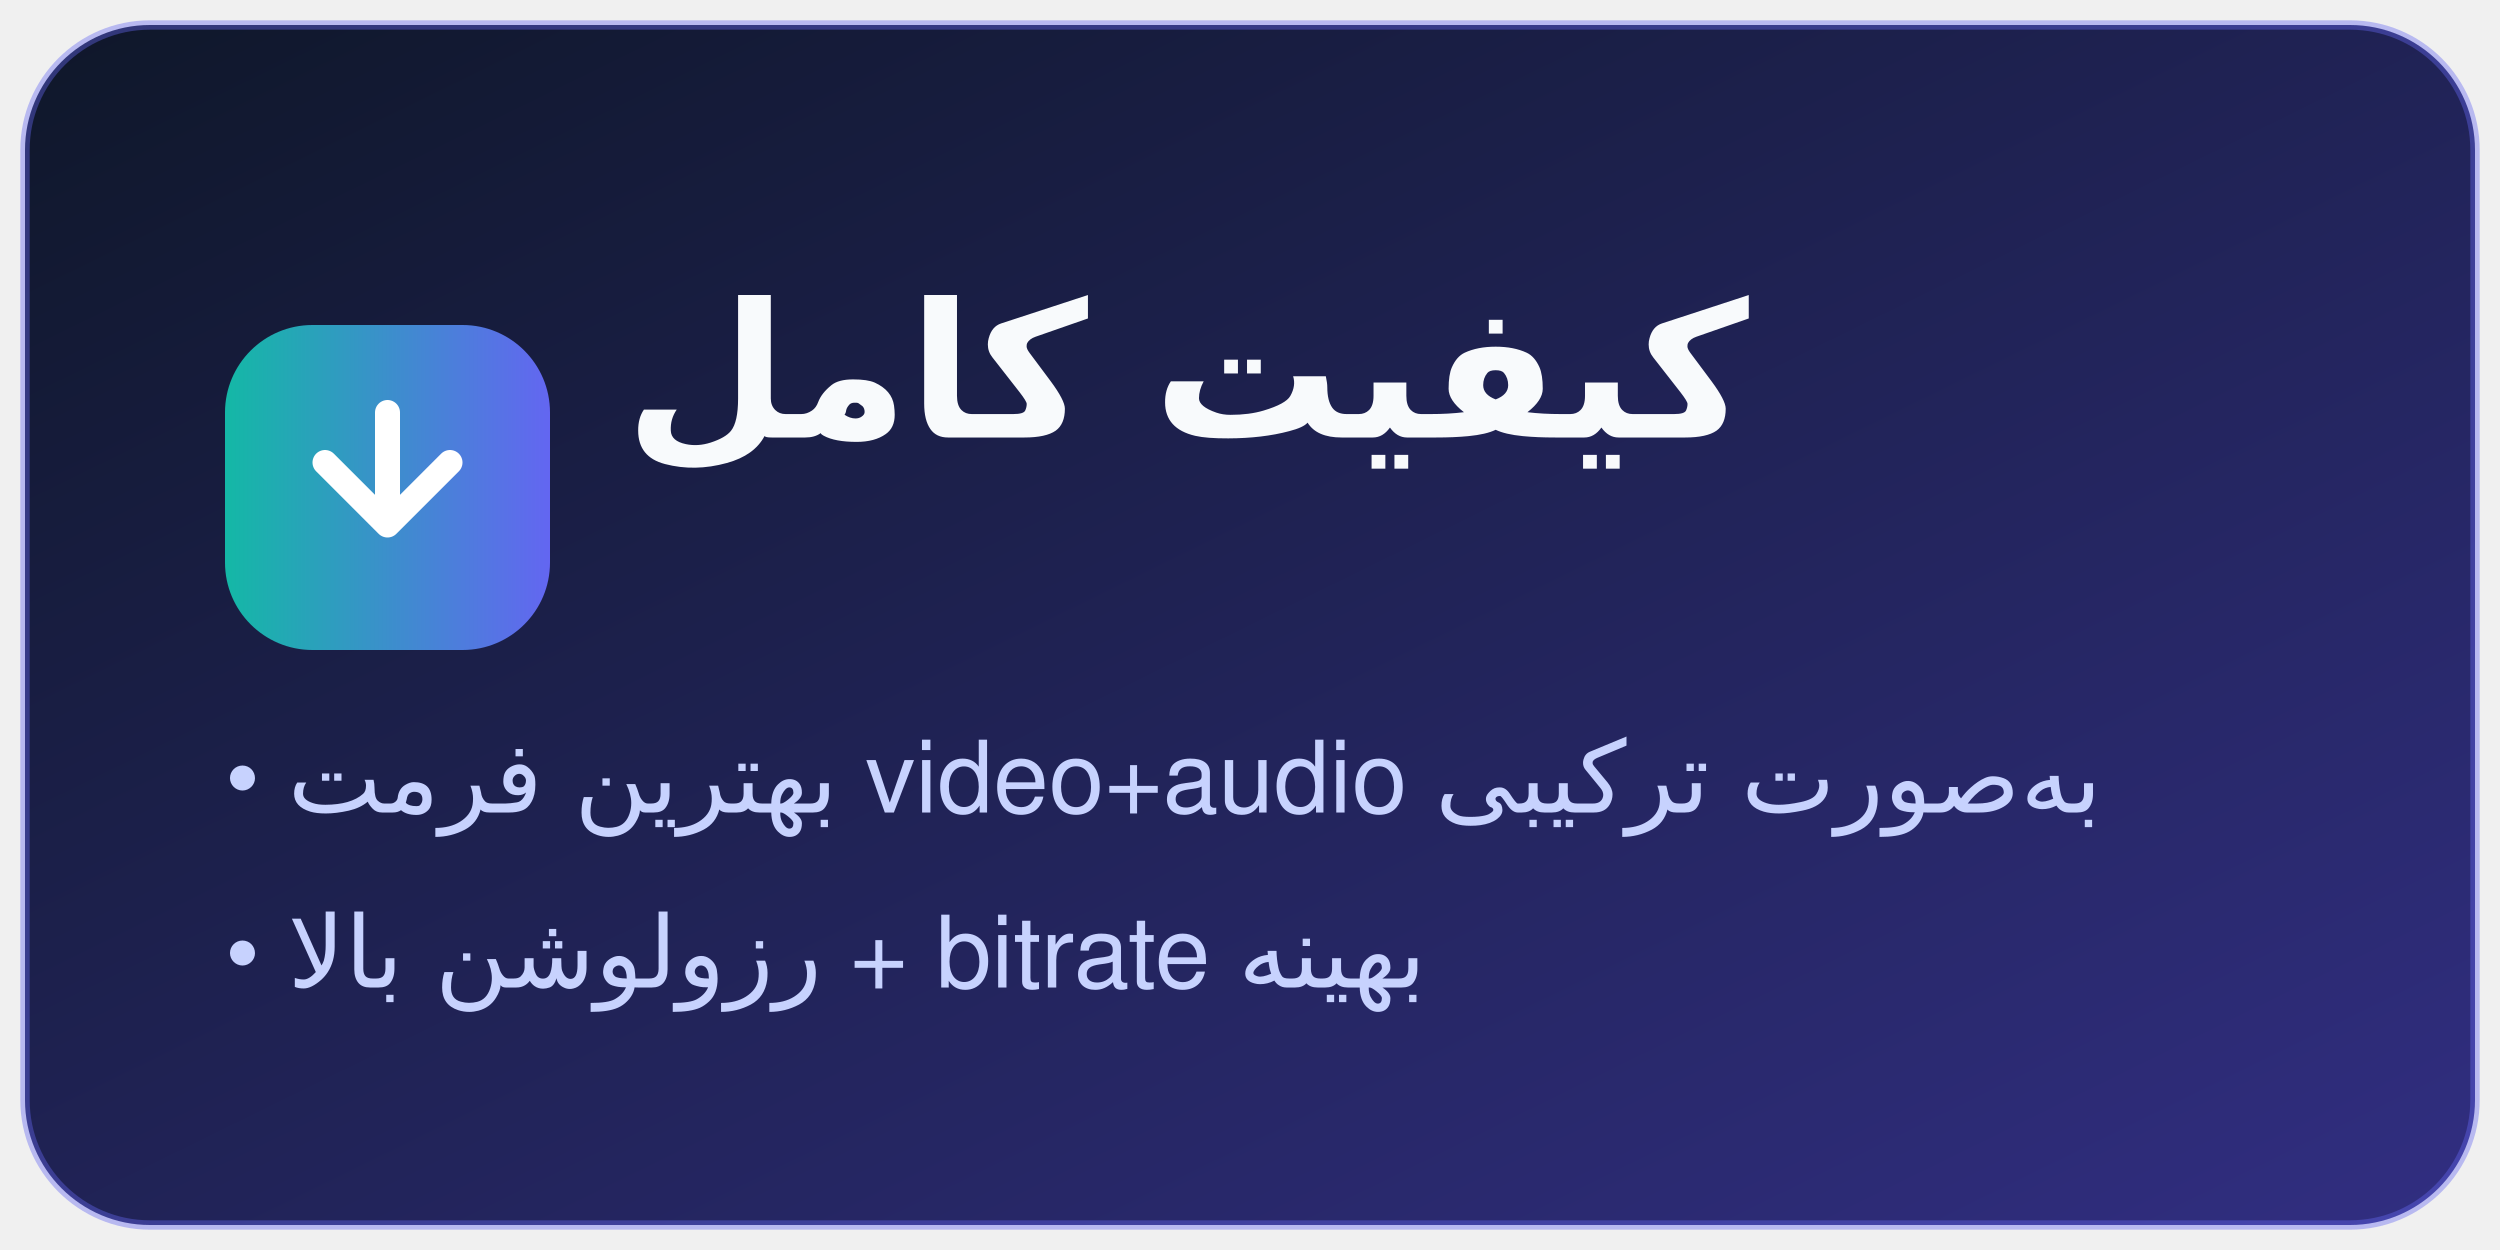
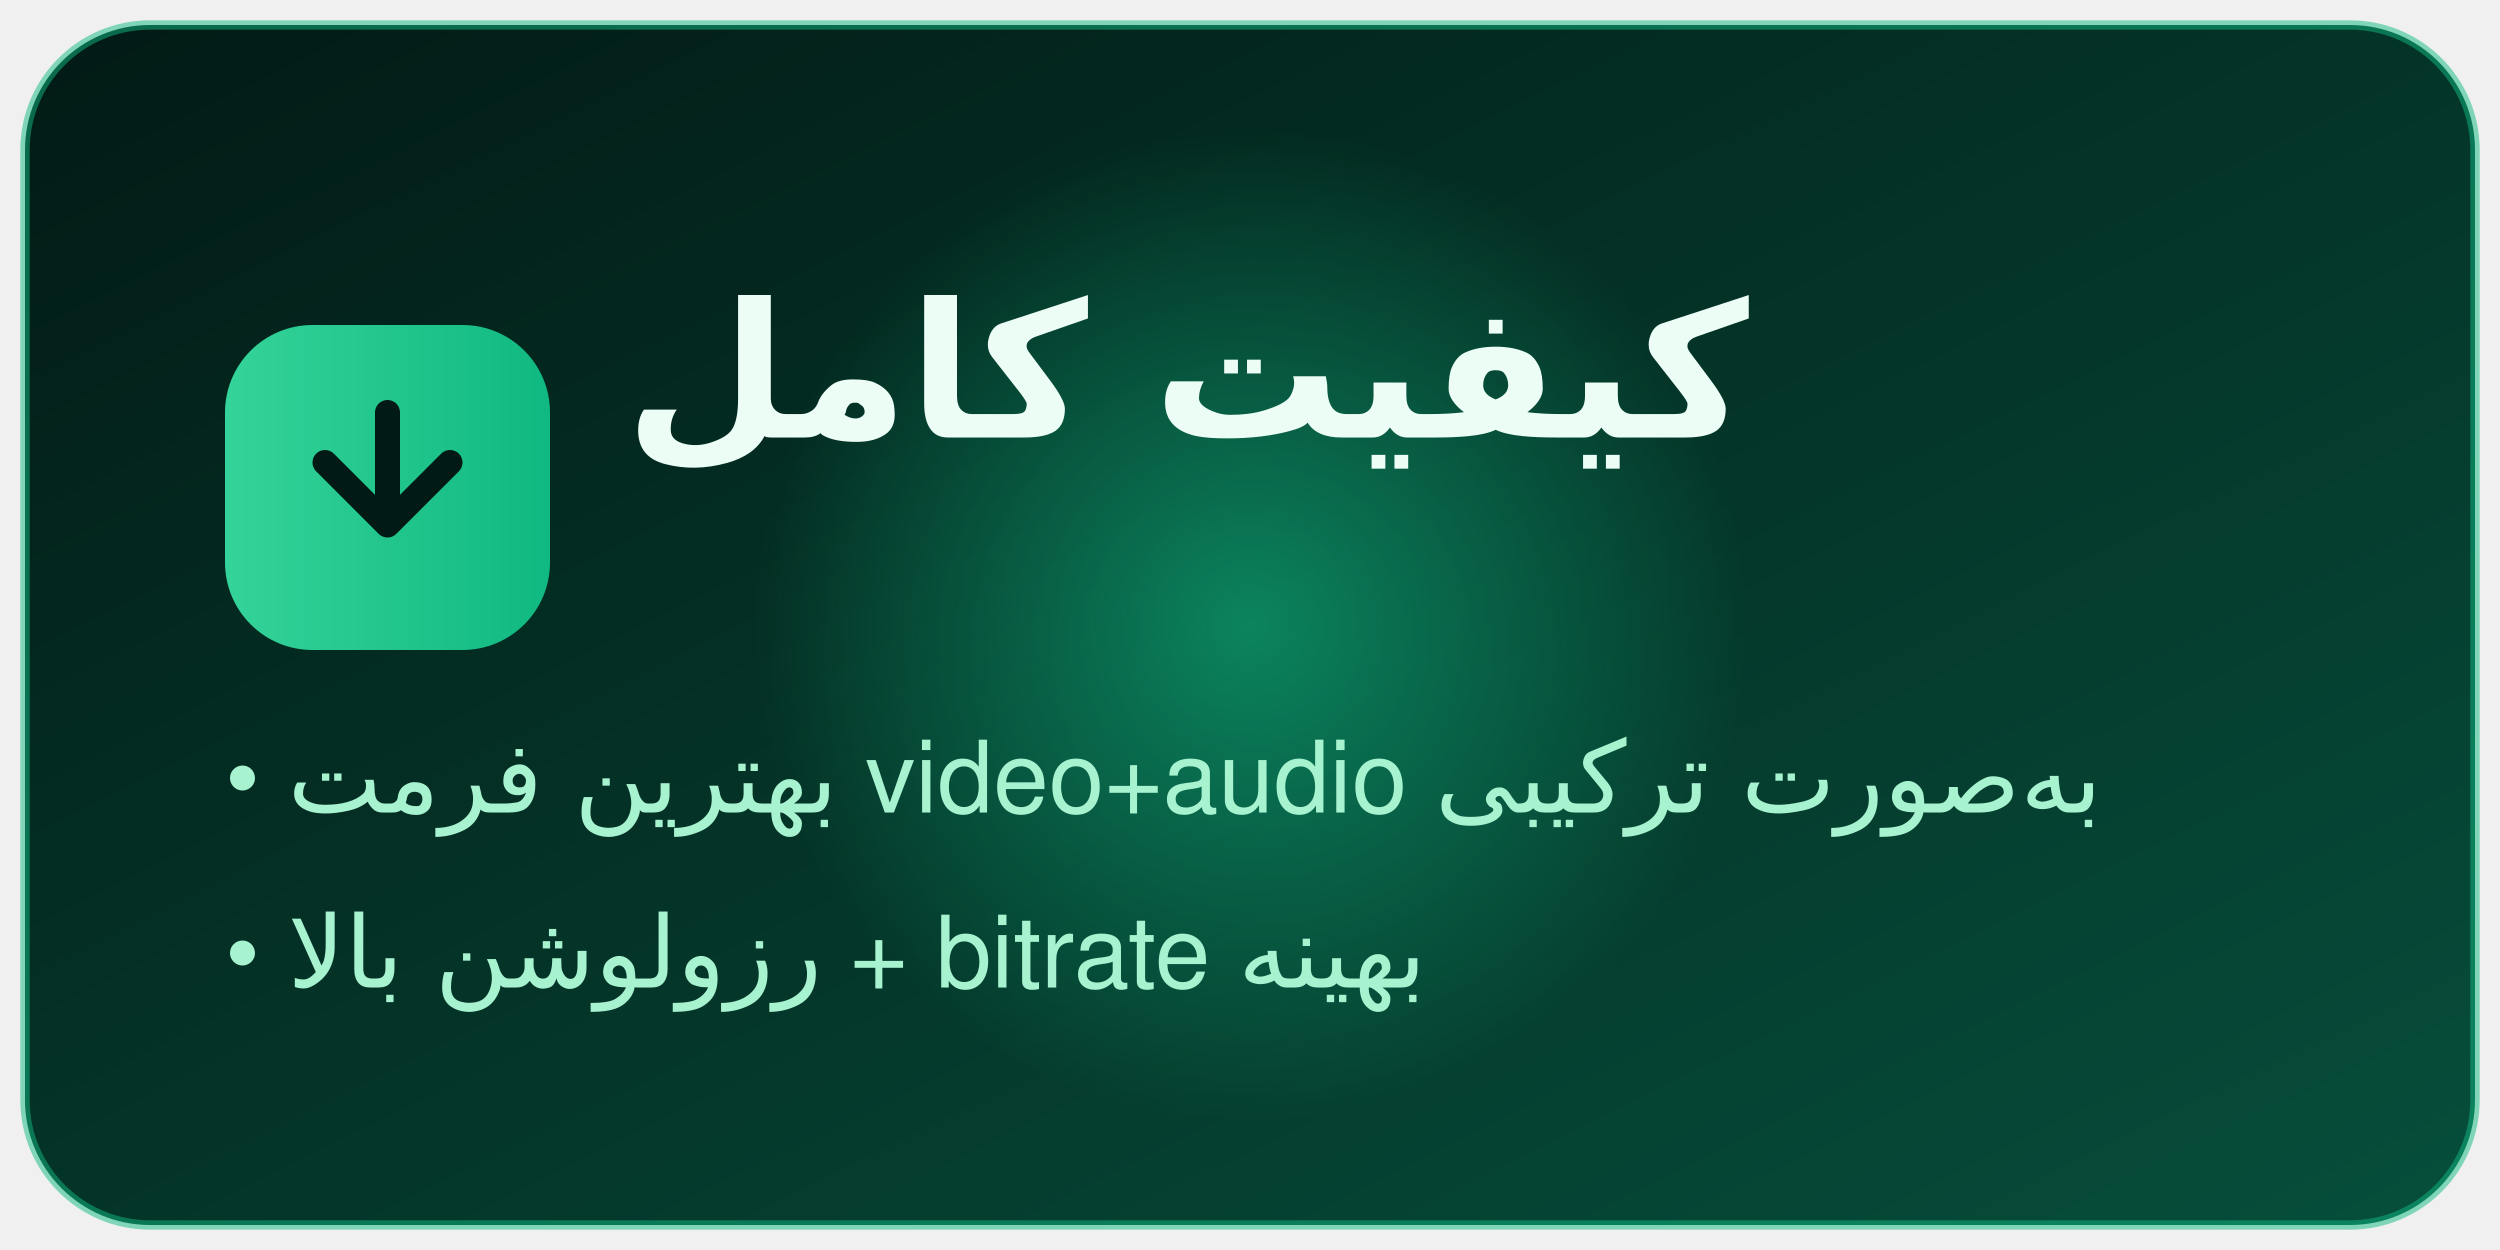
- <svg xmlns="http://www.w3.org/2000/svg" viewBox="0 0 400 200" width="400" height="200" role="img" aria-label="Full quality badge">
+ <svg xmlns="http://www.w3.org/2000/svg" viewBox="0 0 400 200" width="400" height="200" role="img" aria-label="Full quality animated badge">
  <defs>
    <linearGradient id="q-bg" x1="0" y1="0" x2="1" y2="1">
-       <stop offset="0" stop-color="#0f172a" />
-       <stop offset="1" stop-color="#312e81" />
+       <stop offset="0" stop-color="#021a15" />
+       <stop offset="1" stop-color="#064e3b" />
    </linearGradient>
    <linearGradient id="q-accent" x1="0" y1="0" x2="1" y2="0">
-       <stop offset="0" stop-color="#14b8a6" />
-       <stop offset="1" stop-color="#6366f1" />
+       <stop offset="0" stop-color="#34d399" />
+       <stop offset="1" stop-color="#10b981" />
    </linearGradient>
+     <radialGradient id="q-glow" cx="0.5" cy="0.5" r="0.5">
+       <stop offset="0" stop-color="#10b981" stop-opacity="0.6" />
+       <stop offset="1" stop-color="#10b981" stop-opacity="0" />
+     </radialGradient>
  </defs>
  <rect x="4" y="4" width="392" height="192" rx="20" fill="url(#q-bg)" />
-   <rect x="4" y="4" width="392" height="192" rx="20" fill="none" stroke="#6366f1" stroke-width="1.5" opacity="0.4" />
+   <rect x="4" y="4" width="392" height="192" rx="20" fill="none" stroke="#10b981" stroke-width="1.5" opacity="0.5" />
+   <circle cx="200" cy="100" r="80" fill="url(#q-glow)">
+     <animate attributeName="opacity" values="0.4;0.8;0.4" dur="2.5s" repeatCount="indefinite" />
+   </circle>
  <g transform="translate(36,52)">
-     <rect x="0" y="0" width="52" height="52" rx="14" fill="url(#q-accent)" />
-     <path d="M26 14 V32 M26 32 L16 22 M26 32 L36 22" fill="none" stroke="#ffffff" stroke-width="4" stroke-linecap="round" stroke-linejoin="round" />
+     <rect x="0" y="0" width="52" height="52" rx="14" fill="url(#q-accent)">
+       <animate attributeName="opacity" values="0.85;1;0.85" dur="1.8s" repeatCount="indefinite" />
+     </rect>
+     <path d="M26 14 V32 M26 32 L16 22 M26 32 L36 22" fill="none" stroke="#021a15" stroke-width="4" stroke-linecap="round" stroke-linejoin="round" />
  </g>
-   <text x="100" y="70" font-family="Segoe UI, Helvetica, Arial, sans-serif" font-size="30" font-weight="700" fill="#f8fafc">کیفیت کامل</text>
-   <text x="36" y="130" font-family="Segoe UI, Helvetica, Arial, sans-serif" font-size="16" fill="#c7d2fe">• بهترین فرمت video+audio به‌صورت ترکیبی</text>
-   <text x="36" y="158" font-family="Segoe UI, Helvetica, Arial, sans-serif" font-size="16" fill="#c7d2fe">• رزولوشن بالا + bitrate بهینه</text>
+   <text x="100" y="70" font-family="Segoe UI, Helvetica, Arial, sans-serif" font-size="30" font-weight="700" fill="#ecfdf5">کیفیت کامل</text>
+   <text x="36" y="130" font-family="Segoe UI, Helvetica, Arial, sans-serif" font-size="16" fill="#a7f3d0">• بهترین فرمت video+audio به‌صورت ترکیبی</text>
+   <text x="36" y="158" font-family="Segoe UI, Helvetica, Arial, sans-serif" font-size="16" fill="#a7f3d0">• رزولوشن بالا + bitrate بهینه</text>
</svg>
